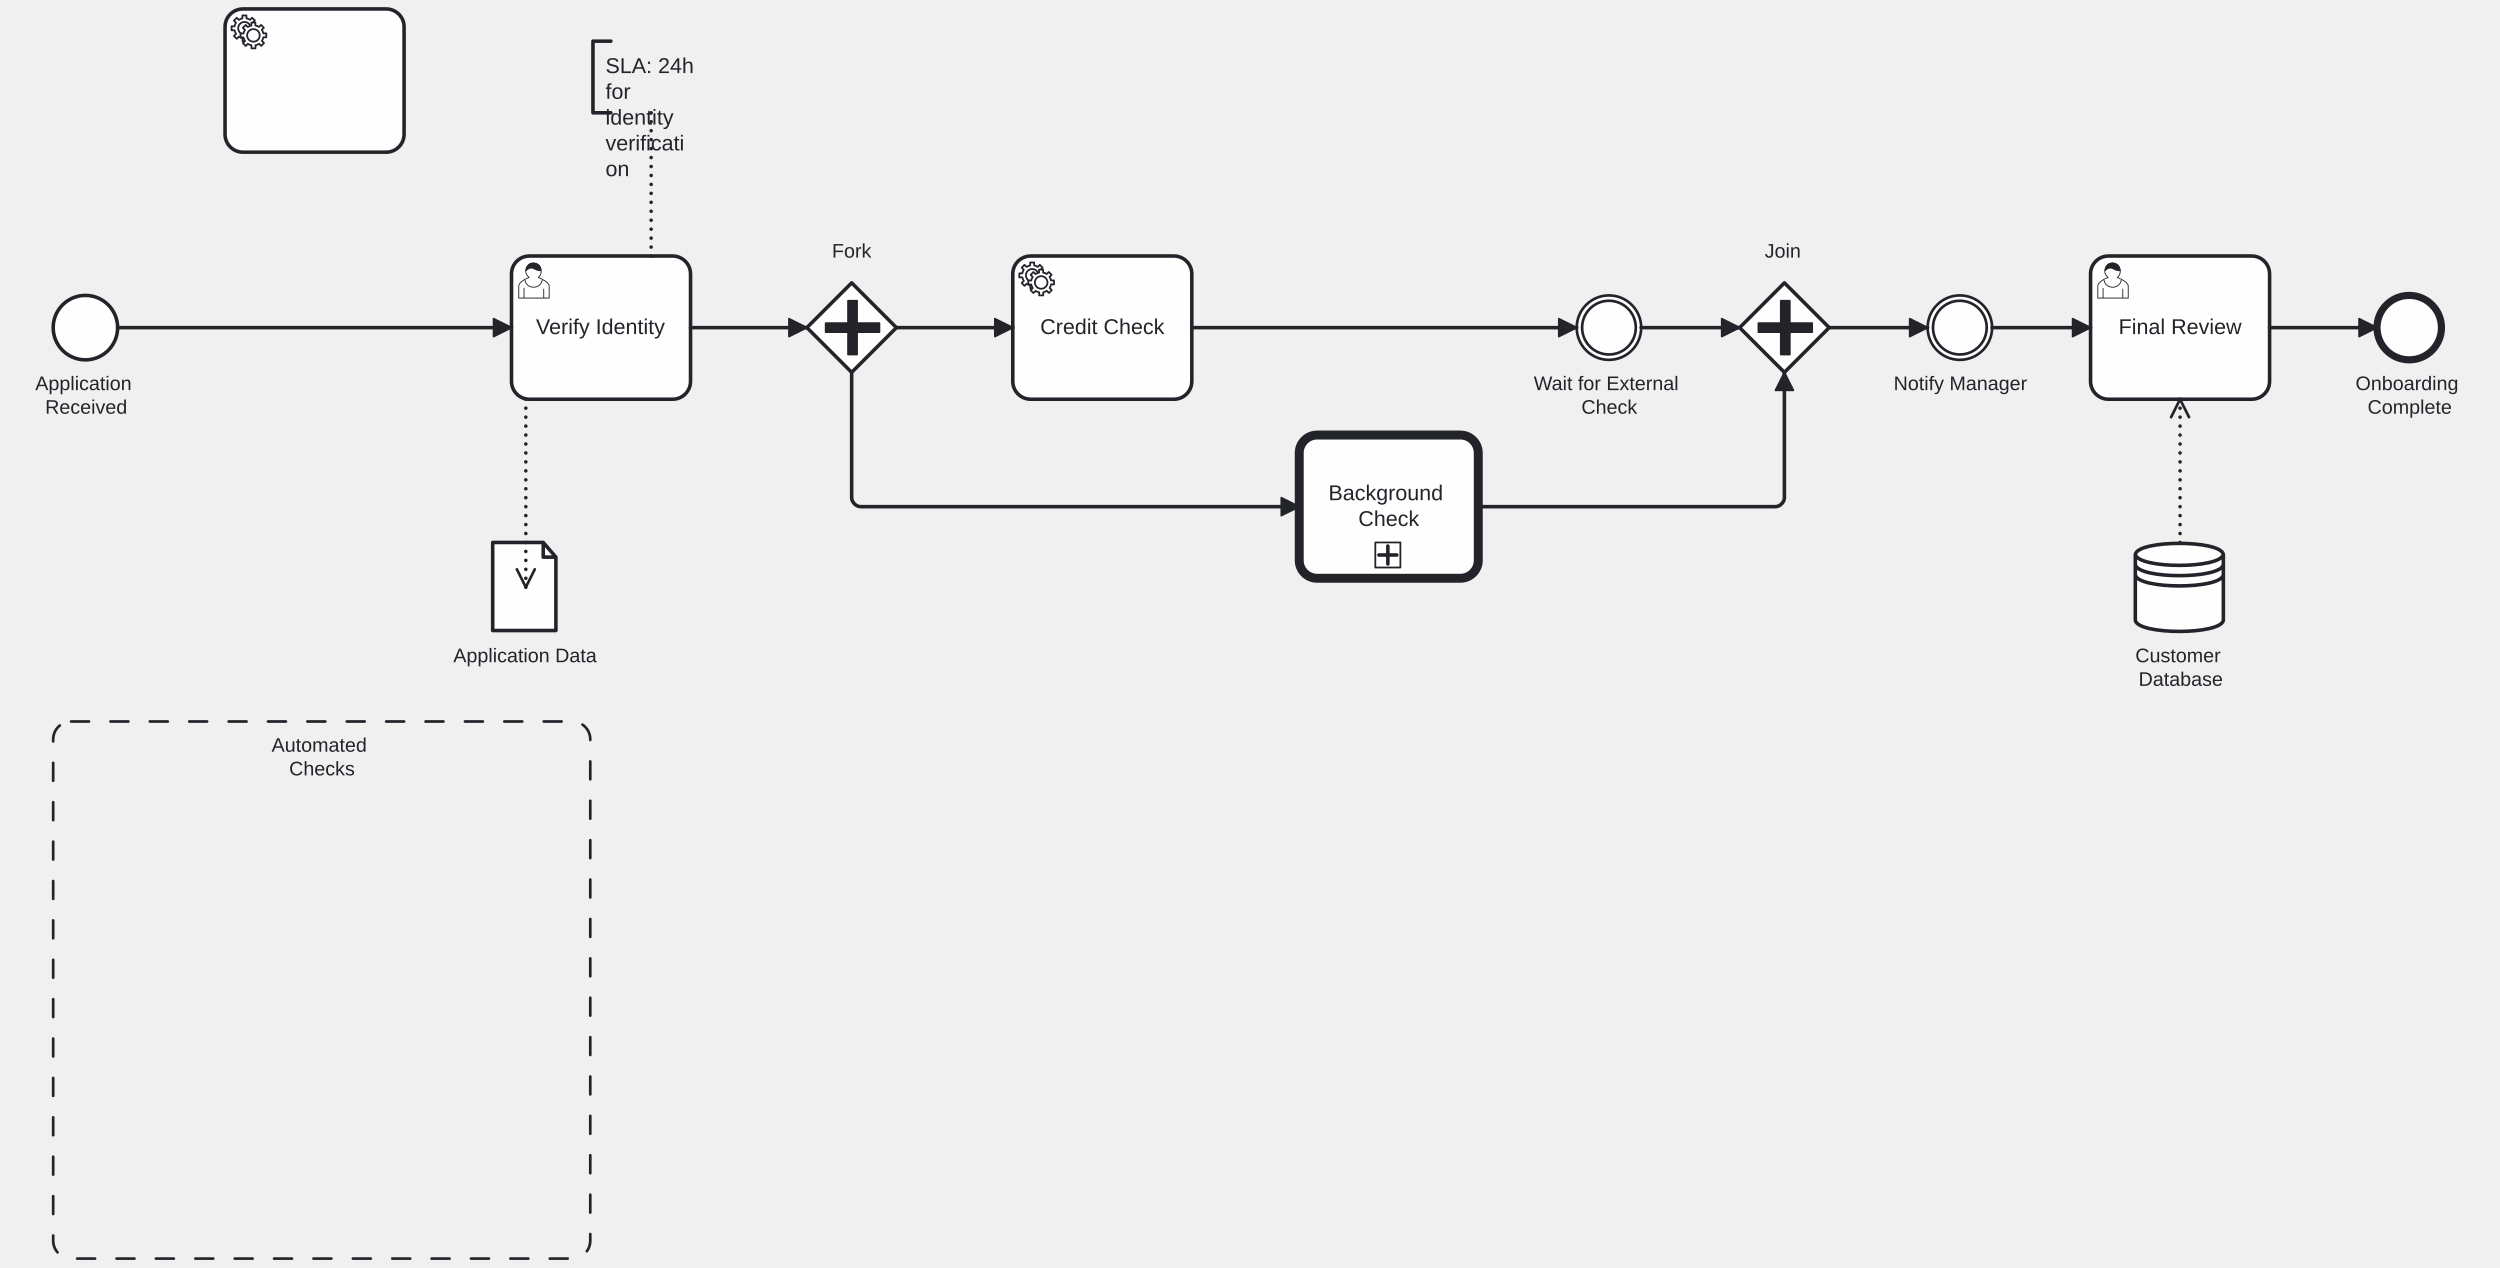
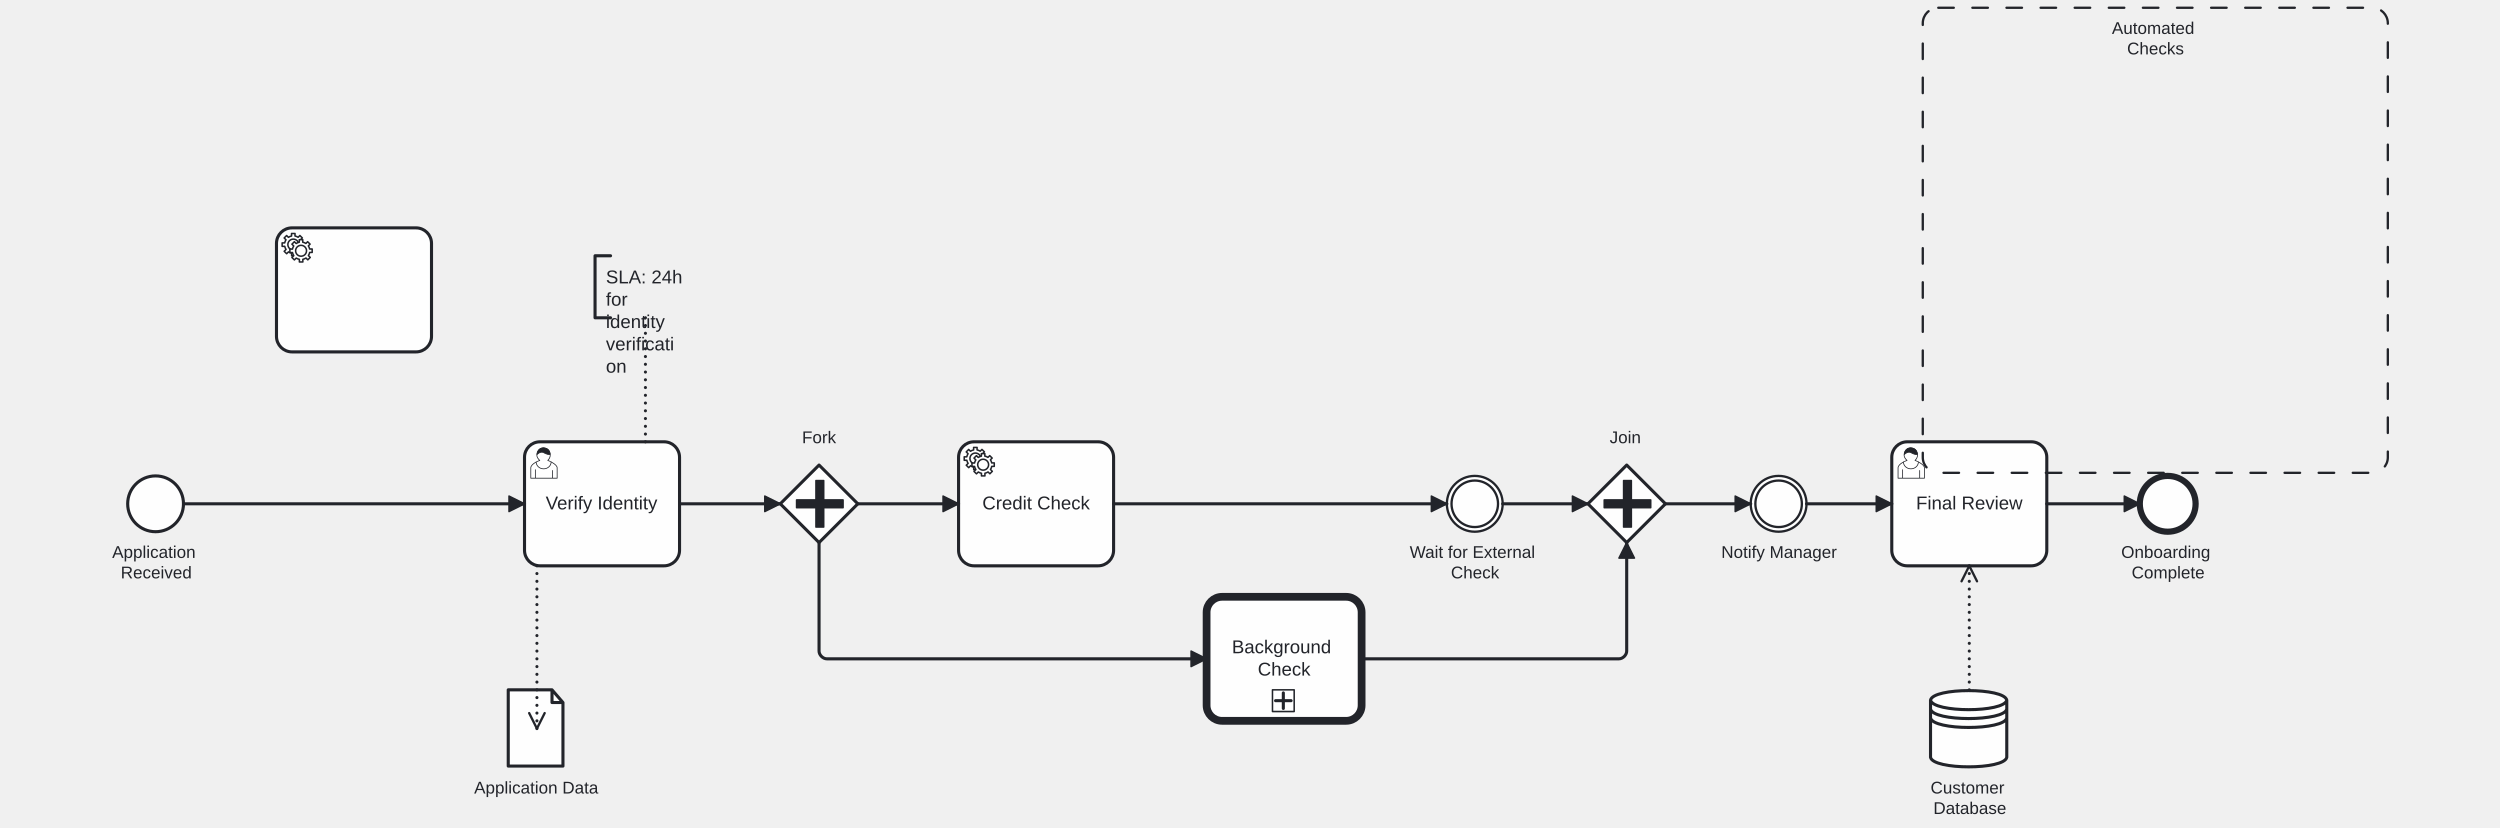
- <svg xmlns="http://www.w3.org/2000/svg" width="1568" height="795" viewBox="177 87 1367 708" version="1.1">
+ <svg xmlns="http://www.w3.org/2000/svg" width="1655" height="548" viewBox="177 -55 1478 534" version="1.1">
  <g class="djs-group">
    <g class="djs-element djs-shape" data-element-id="StartEvent_ApplicationReceived" style="display: block;" transform="translate(192, 252)">
      <g class="djs-visual">
        <circle cx="18" cy="18" r="18" style="stroke-linecap: round; stroke-linejoin: round; stroke: hsl(225, 10%, 15%); stroke-width: 2px; fill: white; fill-opacity: 0.95;" />
      </g>
      <rect style="fill: none; stroke-opacity: 0; stroke: white; stroke-width: 15px;" class="djs-hit djs-hit-all" x="0" y="0" width="36" height="36" />
      <circle cx="18" cy="18" r="23" style="fill: none;" class="djs-outline" />
    </g>
  </g>
  <g class="djs-group">
    <g class="djs-element djs-shape" data-element-id="ServiceTask_CreditCheckCopy" style="display: block;" transform="translate(288, 92)">
      <g class="djs-visual">
        <rect x="0" y="0" width="100" height="80" rx="10" ry="10" style="stroke-linecap: round; stroke-linejoin: round; stroke: hsl(225, 10%, 15%); stroke-width: 2px; fill: white; fill-opacity: 0.95;" />
        <text style="font-family: Arial, sans-serif; font-size: 12px; font-weight: normal; fill: hsl(225, 10%, 15%);" lineHeight="1.2" class="djs-label">
          <tspan x="50" y="43.6" />
        </text>
        <circle cx="5" cy="5" r="5" style="stroke-linecap: round; stroke-linejoin: round; stroke: none; stroke-width: 2px; fill: white;" transform="translate(6, 6)" />
        <path style="fill: white; stroke-linecap: round; stroke-linejoin: round; stroke: hsl(225, 10%, 15%); stroke-width: 1px;" d="m 12,18 v -1.713 c 0.352,-0.07 0.704,-0.178 1.048,-0.321 0.344,-0.145 0.666,-0.321 0.966,-0.521 l 1.194,1.18 1.567,-1.577 -1.195,-1.18 c 0.403,-0.614 0.683,-1.299 0.825,-2.018 l 1.622,-0.01 v -2.22 l -1.637,0.01 c -0.073,-0.352 -0.178,-0.7 -0.324,-1.044 -0.145,-0.344 -0.321,-0.664 -0.523,-0.962 l 1.131,-1.136 -1.583,-1.563 -1.13,1.136 c -0.614,-0.401 -1.303,-0.681 -2.023,-0.822 l 0.009,-1.619 h -2.241 l 0.004,1.631 c -0.354,0.074 -0.705,0.18 -1.05,0.324 -0.344,0.144 -0.665,0.321 -0.964,0.52 l -1.17,-1.158 -1.567,1.579 1.168,1.157 c -0.403,0.613 -0.683,1.298 -0.825,2.017 l -1.659,0.003 v 2.222 l 1.672,-0.006 c 0.073,0.351 0.18,0.702 0.324,1.045 0.145,0.344 0.321,0.664 0.523,0.961 l -1.199,1.197 1.584,1.56 1.196,-1.193 c 0.614,0.403 1.303,0.682 2.023,0.823 l 7.19e-4,1.699 h 2.227 z m 0.221,-3.996 c -1.789,0.75 -3.858,-0.093 -4.61,-1.874 -0.752,-1.783 0.091,-3.846 1.88,-4.596 1.788,-0.749 3.857,0.093 4.609,1.874 0.752,1.782 -0.091,3.846 -1.88,4.596 z" />
        <circle cx="5" cy="5" r="5" style="stroke-linecap: round; stroke-linejoin: round; stroke: none; stroke-width: 2px; fill: white;" transform="translate(11, 10)" />
        <path style="fill: white; stroke-linecap: round; stroke-linejoin: round; stroke: hsl(225, 10%, 15%); stroke-width: 1px;" d="m 17,22 v -1.713 c 0.352,-0.07 0.704,-0.178 1.048,-0.321 0.344,-0.145 0.666,-0.321 0.966,-0.521 l 1.194,1.18 1.567,-1.577 -1.195,-1.18 c 0.403,-0.614 0.683,-1.299 0.825,-2.018 l 1.622,-0.01 v -2.22 l -1.637,0.01 c -0.073,-0.352 -0.178,-0.7 -0.324,-1.044 -0.145,-0.344 -0.321,-0.664 -0.523,-0.962 l 1.131,-1.136 -1.583,-1.563 -1.13,1.136 c -0.614,-0.401 -1.303,-0.681 -2.023,-0.822 l 0.009,-1.619 h -2.241 l 0.004,1.631 c -0.354,0.074 -0.705,0.18 -1.05,0.324 -0.344,0.144 -0.665,0.321 -0.964,0.52 l -1.17,-1.158 -1.567,1.579 1.168,1.157 c -0.403,0.613 -0.683,1.298 -0.825,2.017 l -1.659,0.003 v 2.222 l 1.672,-0.006 c 0.073,0.351 0.18,0.702 0.324,1.045 0.145,0.344 0.321,0.664 0.523,0.961 l -1.199,1.197 1.584,1.56 1.196,-1.193 c 0.614,0.403 1.303,0.682 2.023,0.823 l 7.19e-4,1.699 h 2.227 z m 0.221,-3.996 c -1.789,0.75 -3.858,-0.093 -4.61,-1.874 -0.752,-1.783 0.091,-3.846 1.88,-4.596 1.788,-0.749 3.857,0.093 4.609,1.874 0.752,1.782 -0.091,3.846 -1.88,4.596 z" />
      </g>
      <rect style="fill: none; stroke-opacity: 0; stroke: white; stroke-width: 15px;" class="djs-hit djs-hit-all" x="0" y="0" width="100" height="80" />
      <rect x="-5" y="-5" rx="14" width="110" height="90" style="fill: none;" class="djs-outline" />
    </g>
  </g>
  <g class="djs-group">
    <g class="djs-element djs-shape" data-element-id="UserTask_VerifyIdentity" style="display: block;" transform="translate(448, 230)">
      <g class="djs-visual">
        <rect x="0" y="0" width="100" height="80" rx="10" ry="10" style="stroke-linecap: round; stroke-linejoin: round; stroke: hsl(225, 10%, 15%); stroke-width: 2px; fill: white; fill-opacity: 0.95;" />
        <text style="font-family: Arial, sans-serif; font-size: 12px; font-weight: normal; fill: hsl(225, 10%, 15%);" lineHeight="1.2" class="djs-label">
          <tspan x="13.652" y="43.6">Verify Identity</tspan>
        </text>
        <path style="fill: white; stroke-linecap: round; stroke-linejoin: round; stroke: hsl(225, 10%, 15%); stroke-width: 0.5px;" d="m 15,12 c 0.909,-0.845 1.594,-2.049 1.594,-3.385 0,-2.554 -1.805,-4.622 -4.357,-4.622 -2.552,0 -4.288,2.068 -4.288,4.622 0,1.348 0.974,2.562 1.896,3.405 -0.529,0.187 -5.669,2.097 -5.794,4.756 v 6.718 h 17 v -6.718 c 0,-2.298 -5.528,-4.595 -6.051,-4.776 zm -8,6 l 0,5.5 m 11,0 l 0,-5" />
        <path style="fill: white; stroke-linecap: round; stroke-linejoin: round; stroke: hsl(225, 10%, 15%); stroke-width: 0.5px;" d="m 15,12 m 2.162,1.009 c 0,2.447 -2.158,4.431 -4.821,4.431 -2.665,0 -4.822,-1.981 -4.822,-4.431 " />
        <path style="fill: hsl(225, 10%, 15%); stroke-linecap: round; stroke-linejoin: round; stroke: hsl(225, 10%, 15%); stroke-width: 0.5px;" d="m 15,12 m -6.9,-3.80 c 0,0 2.251,-2.358 4.274,-1.177 2.024,1.181 4.221,1.537 4.124,0.965 -0.098,-0.57 -0.117,-3.791 -4.191,-4.136 -3.575,0.001 -4.208,3.367 -4.207,4.348 z" />
      </g>
      <rect style="fill: none; stroke-opacity: 0; stroke: white; stroke-width: 15px;" class="djs-hit djs-hit-all" x="0" y="0" width="100" height="80" />
      <rect x="-5" y="-5" rx="14" width="110" height="90" style="fill: none;" class="djs-outline" />
    </g>
  </g>
  <g class="djs-group">
    <g class="djs-element djs-shape" data-element-id="Gateway_Fork" style="display: block;" transform="translate(613, 245)">
      <g class="djs-visual">
        <polygon style="stroke-linecap: round; stroke-linejoin: round; stroke: hsl(225, 10%, 15%); stroke-width: 2px; fill: white; fill-opacity: 0.95;" points="25,0 50,25 25,50 0,25" />
        <path style="fill: hsl(225, 10%, 15%); stroke-linecap: round; stroke-linejoin: round; stroke: hsl(225, 10%, 15%); stroke-width: 1px;" d="m 23,10 0,12.5 -12.5,0 0,5 12.5,0 0,12.5 5,0 0,-12.5 12.5,0 0,-5 -12.5,0 0,-12.5 -5,0 z" />
      </g>
      <rect style="fill: none; stroke-opacity: 0; stroke: white; stroke-width: 15px;" class="djs-hit djs-hit-all" x="0" y="0" width="50" height="50" />
      <rect style="transform-box: fill-box; transform: rotate(45deg); transform-origin: center; fill: none;" x="2" y="2" rx="4" width="46" height="46" class="djs-outline" />
    </g>
  </g>
  <g class="djs-group">
    <g class="djs-element djs-shape" data-element-id="CallActivity_BackgroundCheck" style="display: block;" transform="translate(888, 330)">
      <g class="djs-visual">
        <rect x="0" y="0" width="100" height="80" rx="10" ry="10" style="stroke-linecap: round; stroke-linejoin: round; stroke: hsl(225, 10%, 15%); stroke-width: 5px; fill: white; fill-opacity: 0.95;" />
        <text style="font-family: Arial, sans-serif; font-size: 12px; font-weight: normal; fill: hsl(225, 10%, 15%);" lineHeight="1.2" class="djs-label">
          <tspan x="16.316" y="36.4">Background </tspan>
          <tspan x="32.996" y="50.8">Check</tspan>
        </text>
        <rect x="0" y="0" width="14" height="14" rx="0" ry="0" style="stroke-linecap: round; stroke-linejoin: round; stroke: hsl(225, 10%, 15%); stroke-width: 1px; fill: white;" transform="translate(42.5, 60)" />
        <path style="fill: white; stroke-linecap: round; stroke-linejoin: round; stroke: hsl(225, 10%, 15%); stroke-width: 2px;" data-marker="sub-process" d="m42.5,60 m 7,2 l 0,10 m -5,-5 l 10,0" />
      </g>
      <rect style="fill: none; stroke-opacity: 0; stroke: white; stroke-width: 15px;" class="djs-hit djs-hit-all" x="0" y="0" width="100" height="80" />
      <rect x="-5" y="-5" rx="14" width="110" height="90" style="fill: none;" class="djs-outline" />
    </g>
  </g>
  <g class="djs-group">
    <g class="djs-element djs-shape" data-element-id="Gateway_Join" style="display: block;" transform="translate(1134, 245)">
      <g class="djs-visual">
        <polygon style="stroke-linecap: round; stroke-linejoin: round; stroke: hsl(225, 10%, 15%); stroke-width: 2px; fill: white; fill-opacity: 0.95;" points="25,0 50,25 25,50 0,25" />
        <path style="fill: hsl(225, 10%, 15%); stroke-linecap: round; stroke-linejoin: round; stroke: hsl(225, 10%, 15%); stroke-width: 1px;" d="m 23,10 0,12.5 -12.5,0 0,5 12.5,0 0,12.5 5,0 0,-12.5 12.5,0 0,-5 -12.5,0 0,-12.5 -5,0 z" />
      </g>
      <rect style="fill: none; stroke-opacity: 0; stroke: white; stroke-width: 15px;" class="djs-hit djs-hit-all" x="0" y="0" width="50" height="50" />
      <rect style="transform-box: fill-box; transform: rotate(45deg); transform-origin: center; fill: none;" x="2" y="2" rx="4" width="46" height="46" class="djs-outline" />
    </g>
  </g>
  <g class="djs-group">
    <g class="djs-element djs-shape" data-element-id="Event_NotifyManager" style="display: block;" transform="translate(1239, 252)">
      <g class="djs-visual">
        <circle cx="18" cy="18" r="18" style="stroke-linecap: round; stroke-linejoin: round; stroke: hsl(225, 10%, 15%); stroke-width: 1.5px; fill: white; fill-opacity: 0.95;" />
        <circle cx="18" cy="18" r="15" style="stroke-linecap: round; stroke-linejoin: round; stroke: hsl(225, 10%, 15%); stroke-width: 1.5px; fill: none;" />
      </g>
      <rect style="fill: none; stroke-opacity: 0; stroke: white; stroke-width: 15px;" class="djs-hit djs-hit-all" x="0" y="0" width="36" height="36" />
      <circle cx="18" cy="18" r="23" style="fill: none;" class="djs-outline" />
    </g>
  </g>
  <g class="djs-group">
    <g class="djs-element djs-shape" data-element-id="UserTask_FinalReview" style="display: block;" transform="translate(1330, 230)">
      <g class="djs-visual">
        <rect x="0" y="0" width="100" height="80" rx="10" ry="10" style="stroke-linecap: round; stroke-linejoin: round; stroke: hsl(225, 10%, 15%); stroke-width: 2px; fill: white; fill-opacity: 0.95;" />
        <text style="font-family: Arial, sans-serif; font-size: 12px; font-weight: normal; fill: hsl(225, 10%, 15%);" lineHeight="1.2" class="djs-label">
          <tspan x="15.662" y="43.6">Final Review</tspan>
        </text>
        <path style="fill: white; stroke-linecap: round; stroke-linejoin: round; stroke: hsl(225, 10%, 15%); stroke-width: 0.5px;" d="m 15,12 c 0.909,-0.845 1.594,-2.049 1.594,-3.385 0,-2.554 -1.805,-4.622 -4.357,-4.622 -2.552,0 -4.288,2.068 -4.288,4.622 0,1.348 0.974,2.562 1.896,3.405 -0.529,0.187 -5.669,2.097 -5.794,4.756 v 6.718 h 17 v -6.718 c 0,-2.298 -5.528,-4.595 -6.051,-4.776 zm -8,6 l 0,5.5 m 11,0 l 0,-5" />
        <path style="fill: white; stroke-linecap: round; stroke-linejoin: round; stroke: hsl(225, 10%, 15%); stroke-width: 0.5px;" d="m 15,12 m 2.162,1.009 c 0,2.447 -2.158,4.431 -4.821,4.431 -2.665,0 -4.822,-1.981 -4.822,-4.431 " />
        <path style="fill: hsl(225, 10%, 15%); stroke-linecap: round; stroke-linejoin: round; stroke: hsl(225, 10%, 15%); stroke-width: 0.5px;" d="m 15,12 m -6.9,-3.80 c 0,0 2.251,-2.358 4.274,-1.177 2.024,1.181 4.221,1.537 4.124,0.965 -0.098,-0.57 -0.117,-3.791 -4.191,-4.136 -3.575,0.001 -4.208,3.367 -4.207,4.348 z" />
      </g>
      <rect style="fill: none; stroke-opacity: 0; stroke: white; stroke-width: 15px;" class="djs-hit djs-hit-all" x="0" y="0" width="100" height="80" />
      <rect x="-5" y="-5" rx="14" width="110" height="90" style="fill: none;" class="djs-outline" />
    </g>
  </g>
  <g class="djs-group">
    <g class="djs-element djs-shape" data-element-id="EndEvent_OnboardingComplete" style="display: block;" transform="translate(1490, 252)">
      <g class="djs-visual">
        <circle cx="18" cy="18" r="18" style="stroke-linecap: round; stroke-linejoin: round; stroke: hsl(225, 10%, 15%); stroke-width: 4px; fill: white; fill-opacity: 0.95;" />
      </g>
      <rect style="fill: none; stroke-opacity: 0; stroke: white; stroke-width: 15px;" class="djs-hit djs-hit-all" x="0" y="0" width="36" height="36" />
      <circle cx="18" cy="18" r="24" style="fill: none;" class="djs-outline" />
    </g>
  </g>
  <g class="djs-group">
    <g class="djs-element djs-shape" data-element-id="DataObject_ApplicationData" style="display: block;" transform="translate(437.5, 390)">
      <g class="djs-visual">
        <path style="fill: white; stroke-linecap: round; stroke-linejoin: round; stroke: hsl(225, 10%, 15%); stroke-width: 2px; fill-opacity: 0.95;" d="m 0,0 28.235,0 7.059,8.197 0,40.984 -35.294,0 0,-49.18 28.235,0 0,8.197 7.059,0" />
      </g>
      <rect style="fill: none; stroke-opacity: 0; stroke: white; stroke-width: 15px;" class="djs-hit djs-hit-all" x="0" y="0" width="36" height="50" />
      <path d="M44.765 11.326L36.989 2.641C36.045 1.586 34.565 0.989 33.19 0.989H5.987C3.227 0.989 0.99 3.349 0.99 6.26V55.023C0.99 57.935 3.227 60.295 5.987 60.295H40.966C43.726 60.295 45.963 57.935 45.963 55.023V14.946C45.963 13.6 45.641 12.305 44.765 11.326Z" style="stroke-width: 2px; fill: none;" transform="translate(-6, -6)" class="djs-outline" />
    </g>
  </g>
  <g class="djs-group">
    <g class="djs-element djs-shape" data-element-id="DataStore_CustomerDatabase" style="display: block;" transform="translate(1355, 390)">
      <g class="djs-visual">
        <path style="fill: white; stroke-linecap: round; stroke-linejoin: round; stroke: hsl(225, 10%, 15%); stroke-width: 2px; fill-opacity: 0.95;" d="m  0,6.65 l  0,36.885 c  1.639,8.197 47.541,8.197  49.18,0 l  0,-36.885 c -1.639,-8.197 -47.541,-8.197 -49.18,0c  1.639,8.197 47.541,8.197  49.18,0 m  -49.18,5.738c  1.639,8.197 47.541,8.197 49.18,0m  -49.18,5.738c  1.639,8.197 47.541,8.197  49.18,0" />
      </g>
      <rect style="fill: none; stroke-opacity: 0; stroke: white; stroke-width: 15px;" class="djs-hit djs-hit-all" x="0" y="0" width="50" height="50" />
      <path d="M1.038 48.135C1.038 49.351 1.073 50.758 1.383 52.064C1.699 53.394 2.324 54.715 3.564 55.643C6.025 57.484 10.116 58.769 14.821 59.607C19.577 60.454 25.139 60.874 30.683 60.874C36.228 60.874 41.789 60.454 46.545 59.607C51.25 58.769 55.341 57.484 57.803 55.643C59.042 54.716 59.667 53.394 59.983 52.064C60.294 50.758 60.328 49.351 60.328 48.134V13.841C60.328 12.625 60.294 11.218 59.983 9.912C59.667 8.582 59.042 7.26 57.803 6.333C55.341 4.492 51.25 3.207 46.545 2.369C41.789 1.522 36.228 1.102 30.683 1.102C25.139 1.102 19.577 1.522 14.821 2.369C10.116 3.207 6.025 4.492 3.564 6.333C2.324 7.26 1.7 8.582 1.383 9.912C1.073 11.218 1.038 12.625 1.038 13.841V48.135Z" style="stroke-width: 2px; fill: none;" transform="translate(-6, -6)" class="djs-outline" />
    </g>
  </g>
  <g class="djs-group">
    <g class="djs-element djs-shape" data-element-id="ServiceTask_CreditCheck" style="display: block;" transform="translate(728, 230)">
      <g class="djs-visual">
        <rect x="0" y="0" width="100" height="80" rx="10" ry="10" style="stroke-linecap: round; stroke-linejoin: round; stroke: hsl(225, 10%, 15%); stroke-width: 2px; fill: white; fill-opacity: 0.95;" />
        <text style="font-family: Arial, sans-serif; font-size: 12px; font-weight: normal; fill: hsl(225, 10%, 15%);" lineHeight="1.2" class="djs-label">
          <tspan x="15.326" y="43.6">Credit Check</tspan>
        </text>
        <circle cx="5" cy="5" r="5" style="stroke-linecap: round; stroke-linejoin: round; stroke: none; stroke-width: 2px; fill: white;" transform="translate(6, 6)" />
        <path style="fill: white; stroke-linecap: round; stroke-linejoin: round; stroke: hsl(225, 10%, 15%); stroke-width: 1px;" d="m 12,18 v -1.713 c 0.352,-0.07 0.704,-0.178 1.048,-0.321 0.344,-0.145 0.666,-0.321 0.966,-0.521 l 1.194,1.18 1.567,-1.577 -1.195,-1.18 c 0.403,-0.614 0.683,-1.299 0.825,-2.018 l 1.622,-0.01 v -2.22 l -1.637,0.01 c -0.073,-0.352 -0.178,-0.7 -0.324,-1.044 -0.145,-0.344 -0.321,-0.664 -0.523,-0.962 l 1.131,-1.136 -1.583,-1.563 -1.13,1.136 c -0.614,-0.401 -1.303,-0.681 -2.023,-0.822 l 0.009,-1.619 h -2.241 l 0.004,1.631 c -0.354,0.074 -0.705,0.18 -1.05,0.324 -0.344,0.144 -0.665,0.321 -0.964,0.52 l -1.17,-1.158 -1.567,1.579 1.168,1.157 c -0.403,0.613 -0.683,1.298 -0.825,2.017 l -1.659,0.003 v 2.222 l 1.672,-0.006 c 0.073,0.351 0.18,0.702 0.324,1.045 0.145,0.344 0.321,0.664 0.523,0.961 l -1.199,1.197 1.584,1.56 1.196,-1.193 c 0.614,0.403 1.303,0.682 2.023,0.823 l 7.19e-4,1.699 h 2.227 z m 0.221,-3.996 c -1.789,0.75 -3.858,-0.093 -4.61,-1.874 -0.752,-1.783 0.091,-3.846 1.88,-4.596 1.788,-0.749 3.857,0.093 4.609,1.874 0.752,1.782 -0.091,3.846 -1.88,4.596 z" />
        <circle cx="5" cy="5" r="5" style="stroke-linecap: round; stroke-linejoin: round; stroke: none; stroke-width: 2px; fill: white;" transform="translate(11, 10)" />
        <path style="fill: white; stroke-linecap: round; stroke-linejoin: round; stroke: hsl(225, 10%, 15%); stroke-width: 1px;" d="m 17,22 v -1.713 c 0.352,-0.07 0.704,-0.178 1.048,-0.321 0.344,-0.145 0.666,-0.321 0.966,-0.521 l 1.194,1.18 1.567,-1.577 -1.195,-1.18 c 0.403,-0.614 0.683,-1.299 0.825,-2.018 l 1.622,-0.01 v -2.22 l -1.637,0.01 c -0.073,-0.352 -0.178,-0.7 -0.324,-1.044 -0.145,-0.344 -0.321,-0.664 -0.523,-0.962 l 1.131,-1.136 -1.583,-1.563 -1.13,1.136 c -0.614,-0.401 -1.303,-0.681 -2.023,-0.822 l 0.009,-1.619 h -2.241 l 0.004,1.631 c -0.354,0.074 -0.705,0.18 -1.05,0.324 -0.344,0.144 -0.665,0.321 -0.964,0.52 l -1.17,-1.158 -1.567,1.579 1.168,1.157 c -0.403,0.613 -0.683,1.298 -0.825,2.017 l -1.659,0.003 v 2.222 l 1.672,-0.006 c 0.073,0.351 0.18,0.702 0.324,1.045 0.145,0.344 0.321,0.664 0.523,0.961 l -1.199,1.197 1.584,1.56 1.196,-1.193 c 0.614,0.403 1.303,0.682 2.023,0.823 l 7.19e-4,1.699 h 2.227 z m 0.221,-3.996 c -1.789,0.75 -3.858,-0.093 -4.61,-1.874 -0.752,-1.783 0.091,-3.846 1.88,-4.596 1.788,-0.749 3.857,0.093 4.609,1.874 0.752,1.782 -0.091,3.846 -1.88,4.596 z" />
      </g>
      <rect style="fill: none; stroke-opacity: 0; stroke: white; stroke-width: 15px;" class="djs-hit djs-hit-all" x="0" y="0" width="100" height="80" />
      <rect x="-5" y="-5" rx="14" width="110" height="90" style="fill: none;" class="djs-outline" />
    </g>
  </g>
  <g class="djs-group">
    <g class="djs-element djs-shape" data-element-id="Event_WaitForExternalCheck" style="display: block;" transform="translate(1043, 252)">
      <g class="djs-visual">
        <circle cx="18" cy="18" r="18" style="stroke-linecap: round; stroke-linejoin: round; stroke: hsl(225, 10%, 15%); stroke-width: 1.5px; fill: white; fill-opacity: 0.95;" />
        <circle cx="18" cy="18" r="15" style="stroke-linecap: round; stroke-linejoin: round; stroke: hsl(225, 10%, 15%); stroke-width: 1.5px; fill: none;" />
      </g>
      <rect style="fill: none; stroke-opacity: 0; stroke: white; stroke-width: 15px;" class="djs-hit djs-hit-all" x="0" y="0" width="36" height="36" />
      <circle cx="18" cy="18" r="23" style="fill: none;" class="djs-outline" />
    </g>
  </g>
  <g class="djs-group">
-     <g class="djs-element djs-connection" data-element-id="Flow_g84orii" style="display: block;">
+     <g class="djs-element djs-connection" data-element-id="Flow_dwsw2st" style="display: block;">
      <g class="djs-visual">
        <path style="fill: none; stroke-linecap: round; stroke-linejoin: round; stroke: hsl(225, 10%, 15%); stroke-width: 2px; stroke-dasharray: 0, 5;" data-corner-radius="5" d="M526,230L526,150" />
      </g>
      <path d="M526,230L526,150" style="fill: none; stroke-opacity: 0; stroke: white; stroke-width: 15px;" class="djs-hit djs-hit-stroke" />
      <rect x="521" y="145" rx="4" width="10" height="90" style="fill: none;" class="djs-outline" />
    </g>
  </g>
  <g class="djs-group">
    <g class="djs-element djs-connection" data-element-id="Flow_ApplicationReceived_to_VerifyIdentity" style="display: block;">
      <g class="djs-visual">
        <defs>
-           <marker id="marker-1v81ieclmf9uu4drnwq3t4ef2" viewBox="0 0 20 20" refX="11" refY="10" markerWidth="10" markerHeight="10" orient="auto">
-             <path d="M 1 5 L 11 10 L 1 15 Z" style="stroke-linecap: round; stroke-linejoin: round; stroke: hsl(225, 10%, 15%); stroke-width: 1px; fill: hsl(225, 10%, 15%);" />
-           </marker>
-         </defs>
-         <path style="fill: none; stroke-linecap: round; stroke-linejoin: round; stroke: hsl(225, 10%, 15%); stroke-width: 2px; marker-end: url(#marker-1v81ieclmf9uu4drnwq3t4ef2);" data-corner-radius="5" d="M228,270L448,270" />
+           <marker id="marker-6vtkatarwzilqdt46u3tvag6s" viewBox="0 0 20 20" refX="11" refY="10" markerWidth="10" markerHeight="10" orient="auto">
+             <path d="M 1 5 L 11 10 L 1 15 Z" style="stroke-linecap: round; stroke-linejoin: round; stroke: hsl(225, 10%, 15%); stroke-width: 1px; fill: hsl(225, 10%, 15%);" />
+           </marker>
+         </defs>
+         <path style="fill: none; stroke-linecap: round; stroke-linejoin: round; stroke: hsl(225, 10%, 15%); stroke-width: 2px; marker-end: url(#marker-6vtkatarwzilqdt46u3tvag6s);" data-corner-radius="5" d="M228,270L448,270" />
      </g>
      <path d="M228,270L448,270" style="fill: none; stroke-opacity: 0; stroke: white; stroke-width: 15px;" class="djs-hit djs-hit-stroke" />
      <rect x="223" y="265" rx="4" width="230" height="10" style="fill: none;" class="djs-outline" />
    </g>
  </g>
  <g class="djs-group">
    <g class="djs-element djs-connection" data-element-id="Flow_VerifyIdentity_to_Fork" style="display: block;">
      <g class="djs-visual">
        <defs>
-           <marker id="marker-4mtt7t0e62zgy12x2k9rmo86t" viewBox="0 0 20 20" refX="11" refY="10" markerWidth="10" markerHeight="10" orient="auto">
-             <path d="M 1 5 L 11 10 L 1 15 Z" style="stroke-linecap: round; stroke-linejoin: round; stroke: hsl(225, 10%, 15%); stroke-width: 1px; fill: hsl(225, 10%, 15%);" />
-           </marker>
-         </defs>
-         <path style="fill: none; stroke-linecap: round; stroke-linejoin: round; stroke: hsl(225, 10%, 15%); stroke-width: 2px; marker-end: url(#marker-4mtt7t0e62zgy12x2k9rmo86t);" data-corner-radius="5" d="M548,270L613,270" />
+           <marker id="marker-e4qo67ujkqj2qq9ur2l0zus4s" viewBox="0 0 20 20" refX="11" refY="10" markerWidth="10" markerHeight="10" orient="auto">
+             <path d="M 1 5 L 11 10 L 1 15 Z" style="stroke-linecap: round; stroke-linejoin: round; stroke: hsl(225, 10%, 15%); stroke-width: 1px; fill: hsl(225, 10%, 15%);" />
+           </marker>
+         </defs>
+         <path style="fill: none; stroke-linecap: round; stroke-linejoin: round; stroke: hsl(225, 10%, 15%); stroke-width: 2px; marker-end: url(#marker-e4qo67ujkqj2qq9ur2l0zus4s);" data-corner-radius="5" d="M548,270L613,270" />
      </g>
      <path d="M548,270L613,270" style="fill: none; stroke-opacity: 0; stroke: white; stroke-width: 15px;" class="djs-hit djs-hit-stroke" />
      <rect x="543" y="265" rx="4" width="75" height="10" style="fill: none;" class="djs-outline" />
    </g>
  </g>
  <g class="djs-group">
    <g class="djs-element djs-connection" data-element-id="Flow_Fork_to_CreditCheck" style="display: block;">
      <g class="djs-visual">
        <defs>
-           <marker id="marker-dkf4ixpnbgs6b1l5znbl7w2j0" viewBox="0 0 20 20" refX="11" refY="10" markerWidth="10" markerHeight="10" orient="auto">
-             <path d="M 1 5 L 11 10 L 1 15 Z" style="stroke-linecap: round; stroke-linejoin: round; stroke: hsl(225, 10%, 15%); stroke-width: 1px; fill: hsl(225, 10%, 15%);" />
-           </marker>
-         </defs>
-         <path style="fill: none; stroke-linecap: round; stroke-linejoin: round; stroke: hsl(225, 10%, 15%); stroke-width: 2px; marker-end: url(#marker-dkf4ixpnbgs6b1l5znbl7w2j0);" data-corner-radius="5" d="M663,270L728,270" />
+           <marker id="marker-3fwkw2wohr8dcjbgx7fit3xfe" viewBox="0 0 20 20" refX="11" refY="10" markerWidth="10" markerHeight="10" orient="auto">
+             <path d="M 1 5 L 11 10 L 1 15 Z" style="stroke-linecap: round; stroke-linejoin: round; stroke: hsl(225, 10%, 15%); stroke-width: 1px; fill: hsl(225, 10%, 15%);" />
+           </marker>
+         </defs>
+         <path style="fill: none; stroke-linecap: round; stroke-linejoin: round; stroke: hsl(225, 10%, 15%); stroke-width: 2px; marker-end: url(#marker-3fwkw2wohr8dcjbgx7fit3xfe);" data-corner-radius="5" d="M663,270L728,270" />
      </g>
      <path d="M663,270L728,270" style="fill: none; stroke-opacity: 0; stroke: white; stroke-width: 15px;" class="djs-hit djs-hit-stroke" />
      <rect x="658" y="265" rx="4" width="75" height="10" style="fill: none;" class="djs-outline" />
    </g>
  </g>
  <g class="djs-group">
    <g class="djs-element djs-connection" data-element-id="Flow_Fork_to_BackgroundCheck" style="display: block;">
      <g class="djs-visual">
        <defs>
-           <marker id="marker-dbn4xas7g68531z5zps1plqpo" viewBox="0 0 20 20" refX="11" refY="10" markerWidth="10" markerHeight="10" orient="auto">
-             <path d="M 1 5 L 11 10 L 1 15 Z" style="stroke-linecap: round; stroke-linejoin: round; stroke: hsl(225, 10%, 15%); stroke-width: 1px; fill: hsl(225, 10%, 15%);" />
-           </marker>
-         </defs>
-         <path style="fill: none; stroke-linecap: round; stroke-linejoin: round; stroke: hsl(225, 10%, 15%); stroke-width: 2px; marker-end: url(#marker-dbn4xas7g68531z5zps1plqpo);" data-corner-radius="5" d="M638,295L638,365C638,367.5,640.5,370,643,370L888,370" />
+           <marker id="marker-bwp9r2q0ft4t2wyz1bf2r6u06" viewBox="0 0 20 20" refX="11" refY="10" markerWidth="10" markerHeight="10" orient="auto">
+             <path d="M 1 5 L 11 10 L 1 15 Z" style="stroke-linecap: round; stroke-linejoin: round; stroke: hsl(225, 10%, 15%); stroke-width: 1px; fill: hsl(225, 10%, 15%);" />
+           </marker>
+         </defs>
+         <path style="fill: none; stroke-linecap: round; stroke-linejoin: round; stroke: hsl(225, 10%, 15%); stroke-width: 2px; marker-end: url(#marker-bwp9r2q0ft4t2wyz1bf2r6u06);" data-corner-radius="5" d="M638,295L638,365C638,367.5,640.5,370,643,370L888,370" />
      </g>
      <path d="M638,295L638,370L888,370" style="fill: none; stroke-opacity: 0; stroke: white; stroke-width: 15px;" class="djs-hit djs-hit-stroke" />
      <rect x="633" y="290" rx="4" width="260" height="85" style="fill: none;" class="djs-outline" />
    </g>
  </g>
  <g class="djs-group">
    <g class="djs-element djs-connection" data-element-id="Flow_BackgroundCheck_to_Join" style="display: block;">
      <g class="djs-visual">
        <defs>
-           <marker id="marker-0nofoy3hy69e77qlh2tzjqbev" viewBox="0 0 20 20" refX="11" refY="10" markerWidth="10" markerHeight="10" orient="auto">
-             <path d="M 1 5 L 11 10 L 1 15 Z" style="stroke-linecap: round; stroke-linejoin: round; stroke: hsl(225, 10%, 15%); stroke-width: 1px; fill: hsl(225, 10%, 15%);" />
-           </marker>
-         </defs>
-         <path style="fill: none; stroke-linecap: round; stroke-linejoin: round; stroke: hsl(225, 10%, 15%); stroke-width: 2px; marker-end: url(#marker-0nofoy3hy69e77qlh2tzjqbev);" data-corner-radius="5" d="M988,370L1154,370C1156.5,370,1159,367.5,1159,365L1159,295" />
+           <marker id="marker-3huy56pljdrarrjf5phrtl2fa" viewBox="0 0 20 20" refX="11" refY="10" markerWidth="10" markerHeight="10" orient="auto">
+             <path d="M 1 5 L 11 10 L 1 15 Z" style="stroke-linecap: round; stroke-linejoin: round; stroke: hsl(225, 10%, 15%); stroke-width: 1px; fill: hsl(225, 10%, 15%);" />
+           </marker>
+         </defs>
+         <path style="fill: none; stroke-linecap: round; stroke-linejoin: round; stroke: hsl(225, 10%, 15%); stroke-width: 2px; marker-end: url(#marker-3huy56pljdrarrjf5phrtl2fa);" data-corner-radius="5" d="M988,370L1154,370C1156.5,370,1159,367.5,1159,365L1159,295" />
      </g>
      <path d="M988,370L1159,370L1159,295" style="fill: none; stroke-opacity: 0; stroke: white; stroke-width: 15px;" class="djs-hit djs-hit-stroke" />
      <rect x="983" y="290" rx="4" width="181" height="85" style="fill: none;" class="djs-outline" />
    </g>
  </g>
  <g class="djs-group">
-     <g class="djs-element djs-connection" data-element-id="DataOutputAssociation_0nunvu0" style="display: block;">
-       <g class="djs-visual">
-         <defs>
-           <marker id="marker-b6nv90chm9xdd28q14usenj40" viewBox="0 0 20 20" refX="11" refY="10" markerWidth="10" markerHeight="10" orient="auto">
+     <g class="djs-element djs-connection" data-element-id="DataOutputAssociation_0327zw5" style="display: block;">
+       <g class="djs-visual">
+         <defs>
+           <marker id="marker-24r78o4azeqmlmow03u0hor65" viewBox="0 0 20 20" refX="11" refY="10" markerWidth="10" markerHeight="10" orient="auto">
            <path d="M 1 5 L 11 10 L 1 15" style="fill: none; stroke-linecap: round; stroke-linejoin: round; stroke: hsl(225, 10%, 15%); stroke-width: 1.5px; stroke-dasharray: 10000,1;" />
          </marker>
        </defs>
-         <path style="fill: none; stroke-linecap: round; stroke-linejoin: round; stroke: hsl(225, 10%, 15%); stroke-width: 2px; marker-end: url(#marker-b6nv90chm9xdd28q14usenj40); stroke-dasharray: 0, 5;" data-corner-radius="5" d="M456,310L456,415" />
+         <path style="fill: none; stroke-linecap: round; stroke-linejoin: round; stroke: hsl(225, 10%, 15%); stroke-width: 2px; marker-end: url(#marker-24r78o4azeqmlmow03u0hor65); stroke-dasharray: 0, 5;" data-corner-radius="5" d="M456,310L456,415" />
      </g>
      <path d="M456,310L456,415" style="fill: none; stroke-opacity: 0; stroke: white; stroke-width: 15px;" class="djs-hit djs-hit-stroke" />
      <rect x="451" y="305" rx="4" width="10" height="115" style="fill: none;" class="djs-outline" />
    </g>
  </g>
  <g class="djs-group">
-     <g class="djs-element djs-connection" data-element-id="DataInputAssociation_08k802d" style="display: block;">
-       <g class="djs-visual">
-         <defs>
-           <marker id="marker-3wtprjo2j7pd2xcosqozscp44" viewBox="0 0 20 20" refX="11" refY="10" markerWidth="10" markerHeight="10" orient="auto">
+     <g class="djs-element djs-connection" data-element-id="DataInputAssociation_0xzf5ee" style="display: block;">
+       <g class="djs-visual">
+         <defs>
+           <marker id="marker-aggsr9nf0g7y0g8i9p0ivtg23" viewBox="0 0 20 20" refX="11" refY="10" markerWidth="10" markerHeight="10" orient="auto">
            <path d="M 1 5 L 11 10 L 1 15" style="fill: none; stroke-linecap: round; stroke-linejoin: round; stroke: hsl(225, 10%, 15%); stroke-width: 1.5px; stroke-dasharray: 10000,1;" />
          </marker>
        </defs>
-         <path style="fill: none; stroke-linecap: round; stroke-linejoin: round; stroke: hsl(225, 10%, 15%); stroke-width: 2px; marker-end: url(#marker-3wtprjo2j7pd2xcosqozscp44); stroke-dasharray: 0, 5;" data-corner-radius="5" d="M1380,390L1380,310" />
+         <path style="fill: none; stroke-linecap: round; stroke-linejoin: round; stroke: hsl(225, 10%, 15%); stroke-width: 2px; marker-end: url(#marker-aggsr9nf0g7y0g8i9p0ivtg23); stroke-dasharray: 0, 5;" data-corner-radius="5" d="M1380,390L1380,310" />
      </g>
      <path d="M1380,390L1380,310" style="fill: none; stroke-opacity: 0; stroke: white; stroke-width: 15px;" class="djs-hit djs-hit-stroke" />
      <rect x="1375" y="305" rx="4" width="10" height="90" style="fill: none;" class="djs-outline" />
    </g>
  </g>
  <g class="djs-group">
    <g class="djs-element djs-connection" data-element-id="Flow_CreditCheck_to_WaitForExternalCheck" style="display: block;">
      <g class="djs-visual">
        <defs>
-           <marker id="marker-9oajrykfrma00n5tp9ezr262l" viewBox="0 0 20 20" refX="11" refY="10" markerWidth="10" markerHeight="10" orient="auto">
-             <path d="M 1 5 L 11 10 L 1 15 Z" style="stroke-linecap: round; stroke-linejoin: round; stroke: hsl(225, 10%, 15%); stroke-width: 1px; fill: hsl(225, 10%, 15%);" />
-           </marker>
-         </defs>
-         <path style="fill: none; stroke-linecap: round; stroke-linejoin: round; stroke: hsl(225, 10%, 15%); stroke-width: 2px; marker-end: url(#marker-9oajrykfrma00n5tp9ezr262l);" data-corner-radius="5" d="M828,270L1043,270" />
+           <marker id="marker-8q8rhx38tue8m20bzv7bj65wn" viewBox="0 0 20 20" refX="11" refY="10" markerWidth="10" markerHeight="10" orient="auto">
+             <path d="M 1 5 L 11 10 L 1 15 Z" style="stroke-linecap: round; stroke-linejoin: round; stroke: hsl(225, 10%, 15%); stroke-width: 1px; fill: hsl(225, 10%, 15%);" />
+           </marker>
+         </defs>
+         <path style="fill: none; stroke-linecap: round; stroke-linejoin: round; stroke: hsl(225, 10%, 15%); stroke-width: 2px; marker-end: url(#marker-8q8rhx38tue8m20bzv7bj65wn);" data-corner-radius="5" d="M828,270L1043,270" />
      </g>
      <path d="M828,270L1043,270" style="fill: none; stroke-opacity: 0; stroke: white; stroke-width: 15px;" class="djs-hit djs-hit-stroke" />
      <rect x="823" y="265" rx="4" width="225" height="10" style="fill: none;" class="djs-outline" />
    </g>
  </g>
  <g class="djs-group">
    <g class="djs-element djs-connection" data-element-id="Flow_WaitForExternalCheck_to_Join" style="display: block;">
      <g class="djs-visual">
        <defs>
-           <marker id="marker-9k1ymezumkp3m1mk34vv42f6y" viewBox="0 0 20 20" refX="11" refY="10" markerWidth="10" markerHeight="10" orient="auto">
-             <path d="M 1 5 L 11 10 L 1 15 Z" style="stroke-linecap: round; stroke-linejoin: round; stroke: hsl(225, 10%, 15%); stroke-width: 1px; fill: hsl(225, 10%, 15%);" />
-           </marker>
-         </defs>
-         <path style="fill: none; stroke-linecap: round; stroke-linejoin: round; stroke: hsl(225, 10%, 15%); stroke-width: 2px; marker-end: url(#marker-9k1ymezumkp3m1mk34vv42f6y);" data-corner-radius="5" d="M1079,270L1134,270" />
+           <marker id="marker-103penkef6tqzbehin92b0icw" viewBox="0 0 20 20" refX="11" refY="10" markerWidth="10" markerHeight="10" orient="auto">
+             <path d="M 1 5 L 11 10 L 1 15 Z" style="stroke-linecap: round; stroke-linejoin: round; stroke: hsl(225, 10%, 15%); stroke-width: 1px; fill: hsl(225, 10%, 15%);" />
+           </marker>
+         </defs>
+         <path style="fill: none; stroke-linecap: round; stroke-linejoin: round; stroke: hsl(225, 10%, 15%); stroke-width: 2px; marker-end: url(#marker-103penkef6tqzbehin92b0icw);" data-corner-radius="5" d="M1079,270L1134,270" />
      </g>
      <path d="M1079,270L1134,270" style="fill: none; stroke-opacity: 0; stroke: white; stroke-width: 15px;" class="djs-hit djs-hit-stroke" />
      <rect x="1074" y="265" rx="4" width="65" height="10" style="fill: none;" class="djs-outline" />
    </g>
  </g>
  <g class="djs-group">
    <g class="djs-element djs-connection" data-element-id="Flow_FinalReview_to_OnboardingComplete" style="display: block;">
      <g class="djs-visual">
        <defs>
-           <marker id="marker-0kvdf2bjmpwb8w3bhrpl1iej0" viewBox="0 0 20 20" refX="11" refY="10" markerWidth="10" markerHeight="10" orient="auto">
-             <path d="M 1 5 L 11 10 L 1 15 Z" style="stroke-linecap: round; stroke-linejoin: round; stroke: hsl(225, 10%, 15%); stroke-width: 1px; fill: hsl(225, 10%, 15%);" />
-           </marker>
-         </defs>
-         <path style="fill: none; stroke-linecap: round; stroke-linejoin: round; stroke: hsl(225, 10%, 15%); stroke-width: 2px; marker-end: url(#marker-0kvdf2bjmpwb8w3bhrpl1iej0);" data-corner-radius="5" d="M1430,270L1490,270" />
+           <marker id="marker-1tbovsagjem45mvagjqabtyna" viewBox="0 0 20 20" refX="11" refY="10" markerWidth="10" markerHeight="10" orient="auto">
+             <path d="M 1 5 L 11 10 L 1 15 Z" style="stroke-linecap: round; stroke-linejoin: round; stroke: hsl(225, 10%, 15%); stroke-width: 1px; fill: hsl(225, 10%, 15%);" />
+           </marker>
+         </defs>
+         <path style="fill: none; stroke-linecap: round; stroke-linejoin: round; stroke: hsl(225, 10%, 15%); stroke-width: 2px; marker-end: url(#marker-1tbovsagjem45mvagjqabtyna);" data-corner-radius="5" d="M1430,270L1490,270" />
      </g>
      <path d="M1430,270L1490,270" style="fill: none; stroke-opacity: 0; stroke: white; stroke-width: 15px;" class="djs-hit djs-hit-stroke" />
      <rect x="1425" y="265" rx="4" width="70" height="10" style="fill: none;" class="djs-outline" />
    </g>
  </g>
  <g class="djs-group">
    <g class="djs-element djs-connection" data-element-id="Flow_Join_to_NotifyManager" style="display: block;">
      <g class="djs-visual">
        <defs>
-           <marker id="marker-btaeubecv4w4c9xoqc4fbreax" viewBox="0 0 20 20" refX="11" refY="10" markerWidth="10" markerHeight="10" orient="auto">
-             <path d="M 1 5 L 11 10 L 1 15 Z" style="stroke-linecap: round; stroke-linejoin: round; stroke: hsl(225, 10%, 15%); stroke-width: 1px; fill: hsl(225, 10%, 15%);" />
-           </marker>
-         </defs>
-         <path style="fill: none; stroke-linecap: round; stroke-linejoin: round; stroke: hsl(225, 10%, 15%); stroke-width: 2px; marker-end: url(#marker-btaeubecv4w4c9xoqc4fbreax);" data-corner-radius="5" d="M1184,270L1239,270" />
+           <marker id="marker-6qhand8sw583gro4j7dv5ukjz" viewBox="0 0 20 20" refX="11" refY="10" markerWidth="10" markerHeight="10" orient="auto">
+             <path d="M 1 5 L 11 10 L 1 15 Z" style="stroke-linecap: round; stroke-linejoin: round; stroke: hsl(225, 10%, 15%); stroke-width: 1px; fill: hsl(225, 10%, 15%);" />
+           </marker>
+         </defs>
+         <path style="fill: none; stroke-linecap: round; stroke-linejoin: round; stroke: hsl(225, 10%, 15%); stroke-width: 2px; marker-end: url(#marker-6qhand8sw583gro4j7dv5ukjz);" data-corner-radius="5" d="M1184,270L1239,270" />
      </g>
      <path d="M1184,270L1239,270" style="fill: none; stroke-opacity: 0; stroke: white; stroke-width: 15px;" class="djs-hit djs-hit-stroke" />
      <rect x="1179" y="265" rx="4" width="65" height="10" style="fill: none;" class="djs-outline" />
    </g>
  </g>
  <g class="djs-group">
    <g class="djs-element djs-connection" data-element-id="Flow_NotifyManager_to_FinalReview" style="display: block;">
      <g class="djs-visual">
        <defs>
-           <marker id="marker-a64xqsicmjrazf5juph2aixck" viewBox="0 0 20 20" refX="11" refY="10" markerWidth="10" markerHeight="10" orient="auto">
-             <path d="M 1 5 L 11 10 L 1 15 Z" style="stroke-linecap: round; stroke-linejoin: round; stroke: hsl(225, 10%, 15%); stroke-width: 1px; fill: hsl(225, 10%, 15%);" />
-           </marker>
-         </defs>
-         <path style="fill: none; stroke-linecap: round; stroke-linejoin: round; stroke: hsl(225, 10%, 15%); stroke-width: 2px; marker-end: url(#marker-a64xqsicmjrazf5juph2aixck);" data-corner-radius="5" d="M1275,270L1330,270" />
+           <marker id="marker-ek83u4fk6niubxxuyd8xk4sum" viewBox="0 0 20 20" refX="11" refY="10" markerWidth="10" markerHeight="10" orient="auto">
+             <path d="M 1 5 L 11 10 L 1 15 Z" style="stroke-linecap: round; stroke-linejoin: round; stroke: hsl(225, 10%, 15%); stroke-width: 1px; fill: hsl(225, 10%, 15%);" />
+           </marker>
+         </defs>
+         <path style="fill: none; stroke-linecap: round; stroke-linejoin: round; stroke: hsl(225, 10%, 15%); stroke-width: 2px; marker-end: url(#marker-ek83u4fk6niubxxuyd8xk4sum);" data-corner-radius="5" d="M1275,270L1330,270" />
      </g>
      <path d="M1275,270L1330,270" style="fill: none; stroke-opacity: 0; stroke: white; stroke-width: 15px;" class="djs-hit djs-hit-stroke" />
      <rect x="1270" y="265" rx="4" width="65" height="10" style="fill: none;" class="djs-outline" />
+     </g>
+   </g>
+   <g class="djs-group">
+     <g class="djs-element djs-shape djs-frame" data-element-id="Group_AutomatedChecks" style="display: block;" transform="translate(1350, -50)">
+       <g class="djs-visual">
+         <rect x="0" y="0" width="300" height="300" rx="10" ry="10" style="stroke-linecap: round; stroke-linejoin: round; stroke: hsl(225, 10%, 15%); stroke-width: 1.5px; fill: none; stroke-dasharray: 10, 6, 0, 6; pointer-events: none;" />
+       </g>
+       <rect style="fill: none; stroke-opacity: 0; stroke: white; stroke-width: 15px;" class="djs-hit djs-hit-stroke" x="0" y="0" width="300" height="300" />
+       <rect x="-5" y="-5" rx="14" width="310" height="310" style="fill: none;" class="djs-outline" />
+     </g>
+   </g>
+   <g class="djs-group">
+     <g class="djs-element djs-shape" data-element-id="Group_AutomatedChecks_label" style="display: block;" transform="translate(1472, -43)">
+       <g class="djs-visual">
+         <text style="font-family: Arial, sans-serif; font-size: 11px; font-weight: normal; fill: hsl(225, 10%, 15%);" lineHeight="1.2" class="djs-label">
+           <tspan x="0" y="9.9">Automated </tspan>
+           <tspan x="9.79" y="23.1">Checks</tspan>
+         </text>
+       </g>
+       <rect style="fill: none; stroke-opacity: 0; stroke: white; stroke-width: 15px;" class="djs-hit djs-hit-all" x="0" y="0" width="57" height="27" />
+       <rect x="-5" y="-5" rx="4" width="67" height="37" style="fill: none;" class="djs-outline" />
    </g>
  </g>
  <g class="djs-group">
    <g class="djs-element djs-shape" data-element-id="StartEvent_ApplicationReceived_label" style="display: block;" transform="translate(182, 295)">
      <g class="djs-visual">
        <text style="font-family: Arial, sans-serif; font-size: 11px; font-weight: normal; fill: hsl(225, 10%, 15%);" lineHeight="1.2" class="djs-label">
          <tspan x="0" y="9.9">Application </tspan>
          <tspan x="5.506" y="23.1">Received</tspan>
        </text>
      </g>
      <rect style="fill: none; stroke-opacity: 0; stroke: white; stroke-width: 15px;" class="djs-hit djs-hit-all" x="0" y="0" width="57" height="27" />
      <rect x="-5" y="-5" rx="4" width="67" height="37" style="fill: none;" class="djs-outline" />
    </g>
  </g>
  <g class="djs-group">
    <g class="djs-element djs-shape" data-element-id="Gateway_Join_label" style="display: block;" transform="translate(1148, 221)">
      <g class="djs-visual">
        <text style="font-family: Arial, sans-serif; font-size: 11px; font-weight: normal; fill: hsl(225, 10%, 15%);" lineHeight="1.2" class="djs-label">
          <tspan x="0" y="9.9">Join</tspan>
        </text>
      </g>
      <rect style="fill: none; stroke-opacity: 0; stroke: white; stroke-width: 15px;" class="djs-hit djs-hit-all" x="0" y="0" width="21" height="14" />
      <rect x="-5" y="-5" rx="4" width="31" height="24" style="fill: none;" class="djs-outline" />
    </g>
  </g>
  <g class="djs-group">
    <g class="djs-element djs-shape" data-element-id="Event_NotifyManager_label" style="display: block;" transform="translate(1220, 295)">
      <g class="djs-visual">
        <text style="font-family: Arial, sans-serif; font-size: 11px; font-weight: normal; fill: hsl(225, 10%, 15%);" lineHeight="1.2" class="djs-label">
          <tspan x="0" y="9.9">Notify Manager</tspan>
        </text>
      </g>
      <rect style="fill: none; stroke-opacity: 0; stroke: white; stroke-width: 15px;" class="djs-hit djs-hit-all" x="0" y="0" width="75" height="14" />
      <rect x="-5" y="-5" rx="4" width="85" height="24" style="fill: none;" class="djs-outline" />
    </g>
  </g>
  <g class="djs-group">
    <g class="djs-element djs-shape" data-element-id="EndEvent_OnboardingComplete_label" style="display: block;" transform="translate(1478, 295)">
      <g class="djs-visual">
        <text style="font-family: Arial, sans-serif; font-size: 11px; font-weight: normal; fill: hsl(225, 10%, 15%);" lineHeight="1.2" class="djs-label">
          <tspan x="0" y="9.9">Onboarding </tspan>
          <tspan x="6.732" y="23.1">Complete</tspan>
        </text>
      </g>
      <rect style="fill: none; stroke-opacity: 0; stroke: white; stroke-width: 15px;" class="djs-hit djs-hit-all" x="0" y="0" width="61" height="27" />
      <rect x="-5" y="-5" rx="4" width="71" height="37" style="fill: none;" class="djs-outline" />
    </g>
  </g>
  <g class="djs-group">
    <g class="djs-element djs-shape" data-element-id="DataObject_ApplicationData_label" style="display: block;" transform="translate(415.5, 447)">
      <g class="djs-visual">
        <text style="font-family: Arial, sans-serif; font-size: 11px; font-weight: normal; fill: hsl(225, 10%, 15%);" lineHeight="1.2" class="djs-label">
          <tspan x="0" y="9.9">Application Data</tspan>
        </text>
      </g>
      <rect style="fill: none; stroke-opacity: 0; stroke: white; stroke-width: 15px;" class="djs-hit djs-hit-all" x="0" y="0" width="81" height="14" />
      <rect x="-5" y="-5" rx="4" width="91" height="24" style="fill: none;" class="djs-outline" />
    </g>
  </g>
  <g class="djs-group">
    <g class="djs-element djs-shape" data-element-id="Annotation_SLA24hForIdentityVerification" style="display: block;" transform="translate(493.5, 110)">
      <g class="djs-visual">
        <rect x="0" y="0" width="65" height="40" rx="0" ry="0" style="stroke-linecap: round; stroke-linejoin: round; stroke: none; stroke-width: 2px; fill: none;" />
        <path style="fill: none; stroke-linecap: round; stroke-linejoin: round; stroke: hsl(225, 10%, 15%); stroke-width: 2px;" d="m 0, 0 m 10,0 l -10,0 l 0,40 l 10,0" />
        <text style="font-family: Arial, sans-serif; font-size: 12px; font-weight: normal; fill: hsl(225, 10%, 15%);" lineHeight="1.2" class="djs-label">
          <tspan x="7" y="17.8">SLA: 24h</tspan>
          <tspan x="7" y="32.2">for </tspan>
          <tspan x="7" y="46.6">identity </tspan>
          <tspan x="7" y="61">verificati</tspan>
          <tspan x="7" y="75.4">on</tspan>
        </text>
      </g>
      <rect style="fill: none; stroke-opacity: 0; stroke: white; stroke-width: 15px;" class="djs-hit djs-hit-all" x="0" y="0" width="65" height="40" />
      <rect x="-5" y="-5" rx="4" width="75" height="50" style="fill: none;" class="djs-outline" />
    </g>
  </g>
  <g class="djs-group">
    <g class="djs-element djs-shape" data-element-id="DataStore_CustomerDatabase_label" style="display: block;" transform="translate(1355, 447)">
      <g class="djs-visual">
        <text style="font-family: Arial, sans-serif; font-size: 11px; font-weight: normal; fill: hsl(225, 10%, 15%);" lineHeight="1.2" class="djs-label">
          <tspan x="0" y="9.9">Customer </tspan>
          <tspan x="1.826" y="23.1">Database</tspan>
        </text>
      </g>
      <rect style="fill: none; stroke-opacity: 0; stroke: white; stroke-width: 15px;" class="djs-hit djs-hit-all" x="0" y="0" width="51" height="27" />
      <rect x="-5" y="-5" rx="4" width="61" height="37" style="fill: none;" class="djs-outline" />
    </g>
  </g>
  <g class="djs-group">
-     <g class="djs-element djs-shape djs-frame" data-element-id="Group_AutomatedChecks" style="display: block;" transform="translate(192, 490)">
-       <g class="djs-visual">
-         <rect x="0" y="0" width="300" height="300" rx="10" ry="10" style="stroke-linecap: round; stroke-linejoin: round; stroke: hsl(225, 10%, 15%); stroke-width: 1.5px; fill: none; stroke-dasharray: 10, 6, 0, 6; pointer-events: none;" />
-       </g>
-       <rect style="fill: none; stroke-opacity: 0; stroke: white; stroke-width: 15px;" class="djs-hit djs-hit-stroke" x="0" y="0" width="300" height="300" />
-       <rect x="-5" y="-5" rx="14" width="310" height="310" style="fill: none;" class="djs-outline" />
-     </g>
-   </g>
-   <g class="djs-group">
-     <g class="djs-element djs-shape" data-element-id="Group_AutomatedChecks_label" style="display: block;" transform="translate(314, 497)">
-       <g class="djs-visual">
-         <text style="font-family: Arial, sans-serif; font-size: 11px; font-weight: normal; fill: hsl(225, 10%, 15%);" lineHeight="1.2" class="djs-label">
-           <tspan x="0" y="9.9">Automated </tspan>
-           <tspan x="9.79" y="23.1">Checks</tspan>
-         </text>
-       </g>
-       <rect style="fill: none; stroke-opacity: 0; stroke: white; stroke-width: 15px;" class="djs-hit djs-hit-all" x="0" y="0" width="57" height="27" />
-       <rect x="-5" y="-5" rx="4" width="67" height="37" style="fill: none;" class="djs-outline" />
-     </g>
-   </g>
-   <g class="djs-group">
    <g class="djs-element djs-shape" data-element-id="Event_WaitForExternalCheck_label" style="display: block;" transform="translate(1019, 295)">
      <g class="djs-visual">
        <text style="font-family: Arial, sans-serif; font-size: 11px; font-weight: normal; fill: hsl(225, 10%, 15%);" lineHeight="1.2" class="djs-label">
          <tspan x="0" y="9.9">Wait for External </tspan>
          <tspan x="26.592" y="23.1">Check</tspan>
        </text>
      </g>
      <rect style="fill: none; stroke-opacity: 0; stroke: white; stroke-width: 15px;" class="djs-hit djs-hit-all" x="0" y="0" width="85" height="27" />
      <rect x="-5" y="-5" rx="4" width="95" height="37" style="fill: none;" class="djs-outline" />
    </g>
  </g>
  <g class="djs-group">
    <g class="djs-element djs-shape" data-element-id="Gateway_Fork_label" style="display: block;" transform="translate(627, 221)">
      <g class="djs-visual">
        <text style="font-family: Arial, sans-serif; font-size: 11px; font-weight: normal; fill: hsl(225, 10%, 15%);" lineHeight="1.2" class="djs-label">
          <tspan x="0" y="9.9">Fork</tspan>
        </text>
      </g>
      <rect style="fill: none; stroke-opacity: 0; stroke: white; stroke-width: 15px;" class="djs-hit djs-hit-all" x="0" y="0" width="22" height="14" />
      <rect x="-5" y="-5" rx="4" width="32" height="24" style="fill: none;" class="djs-outline" />
    </g>
  </g>
</svg>
